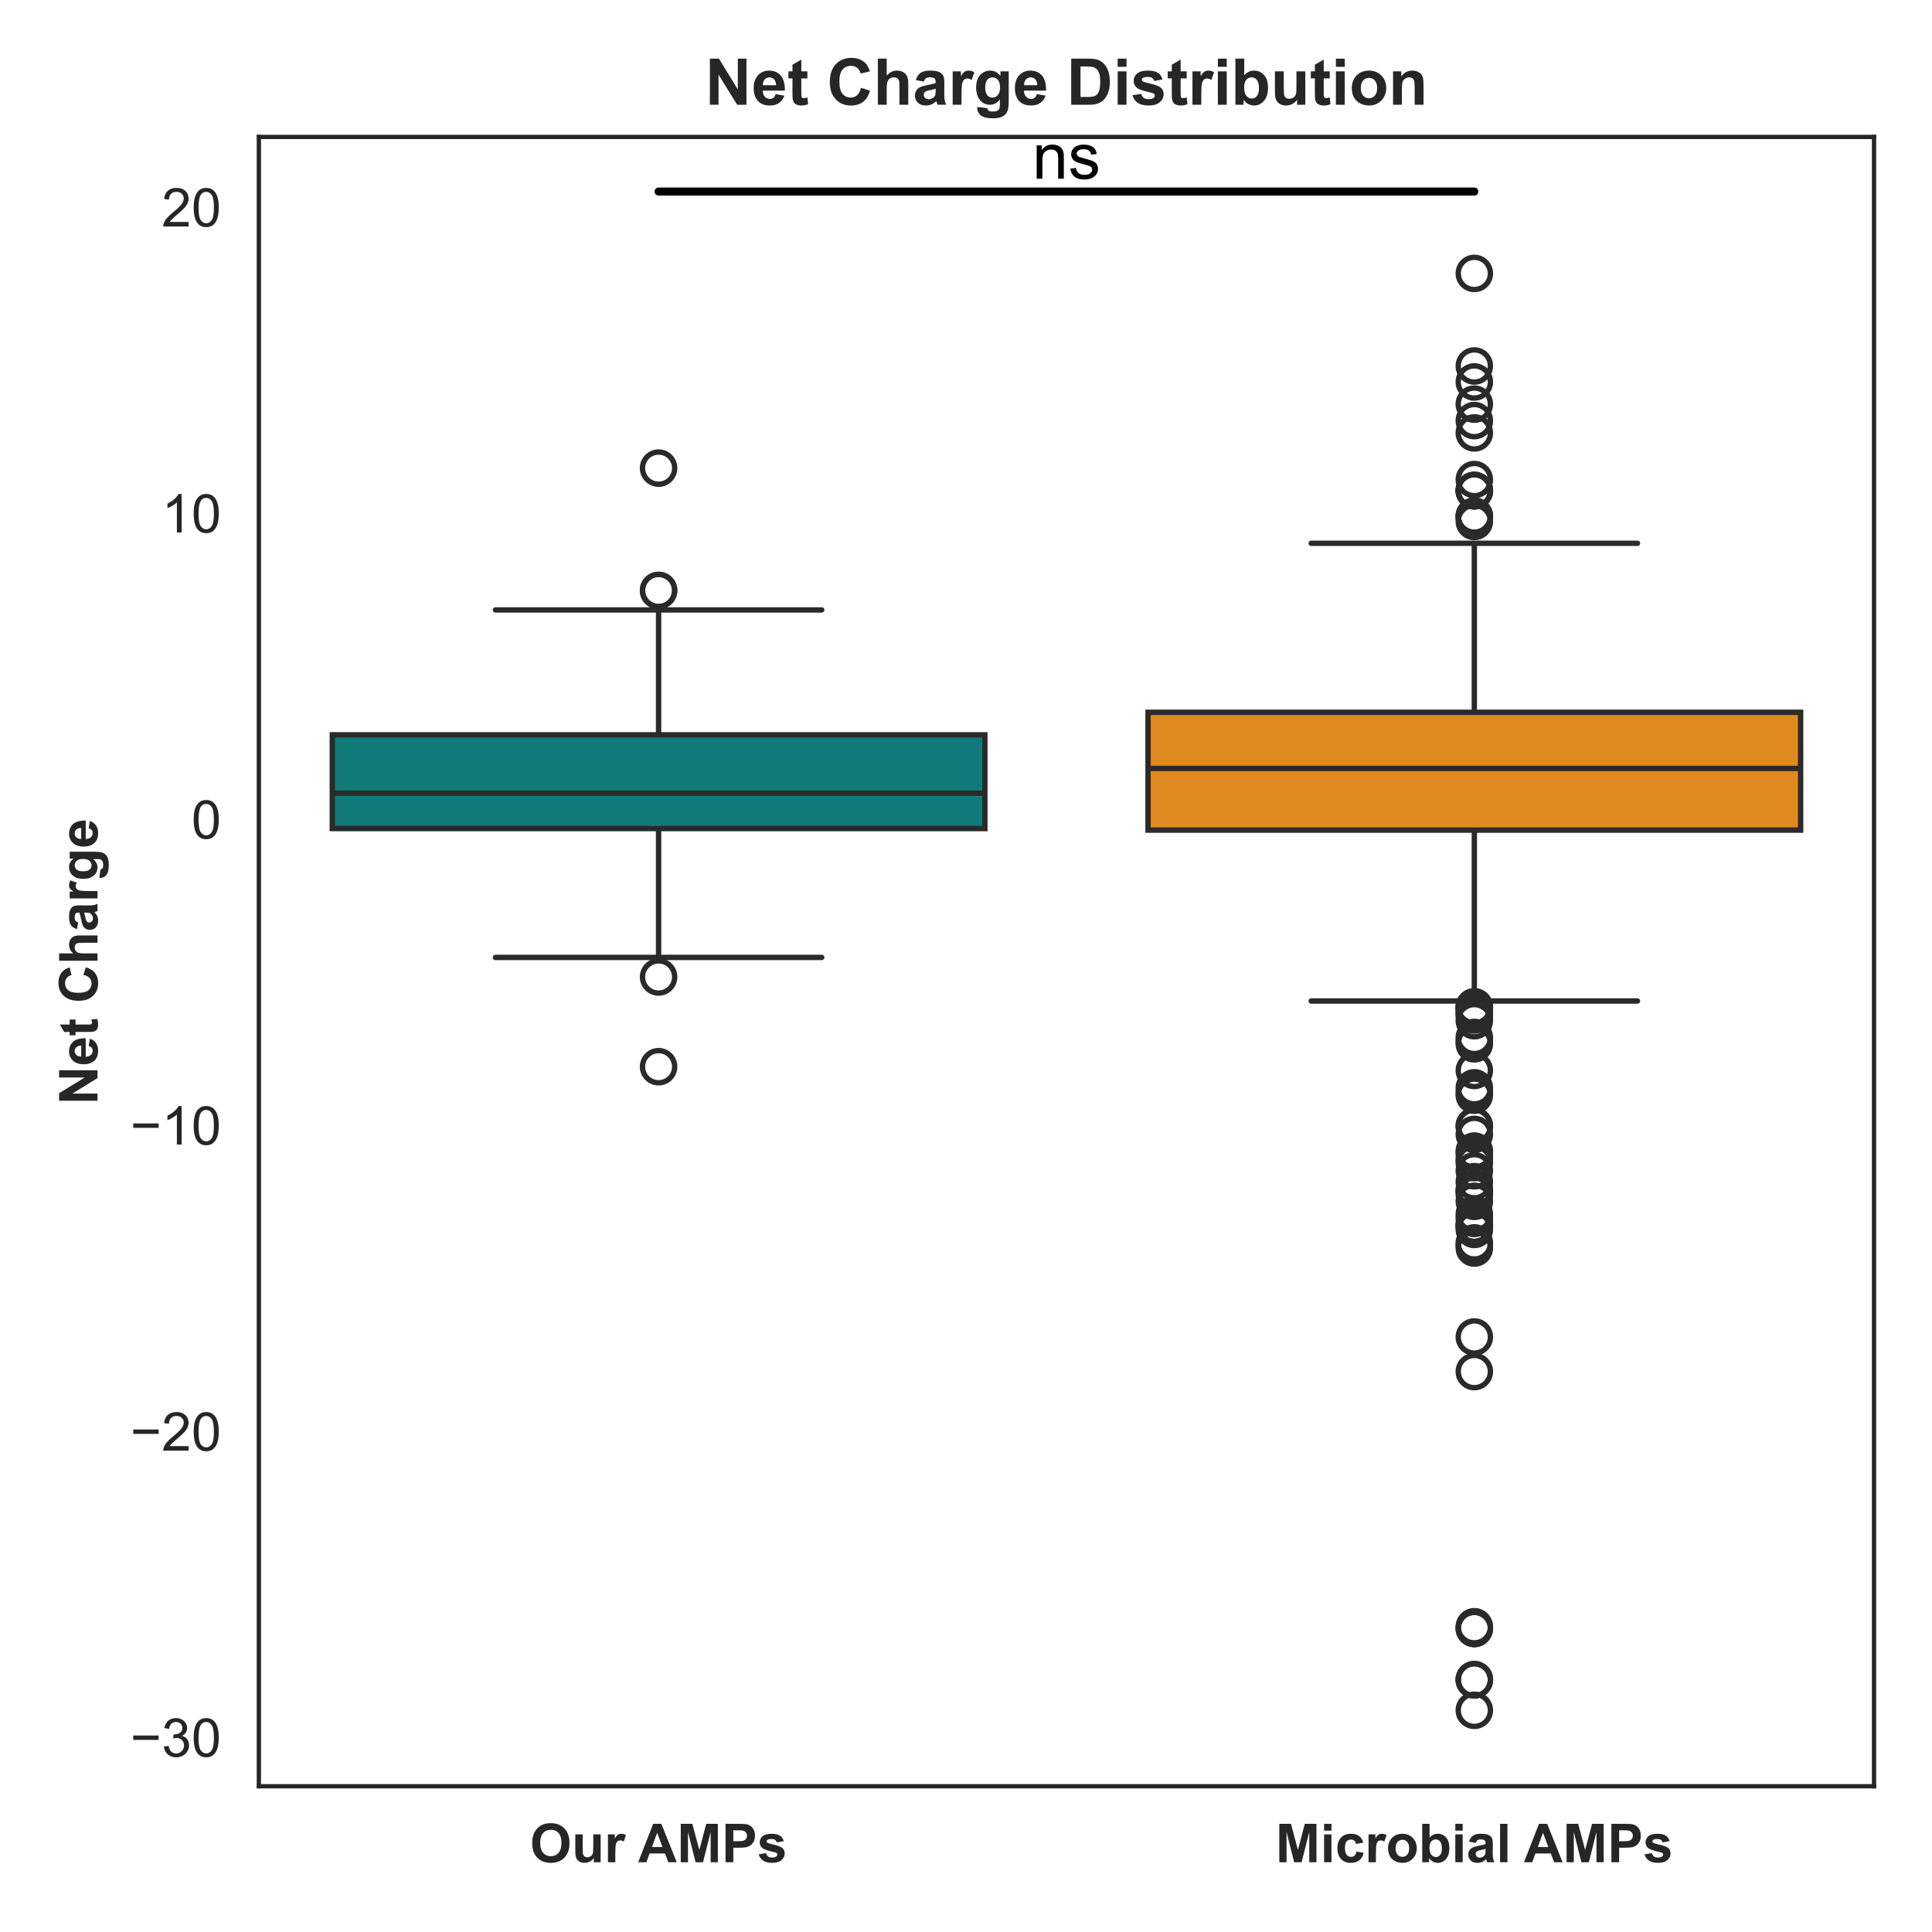
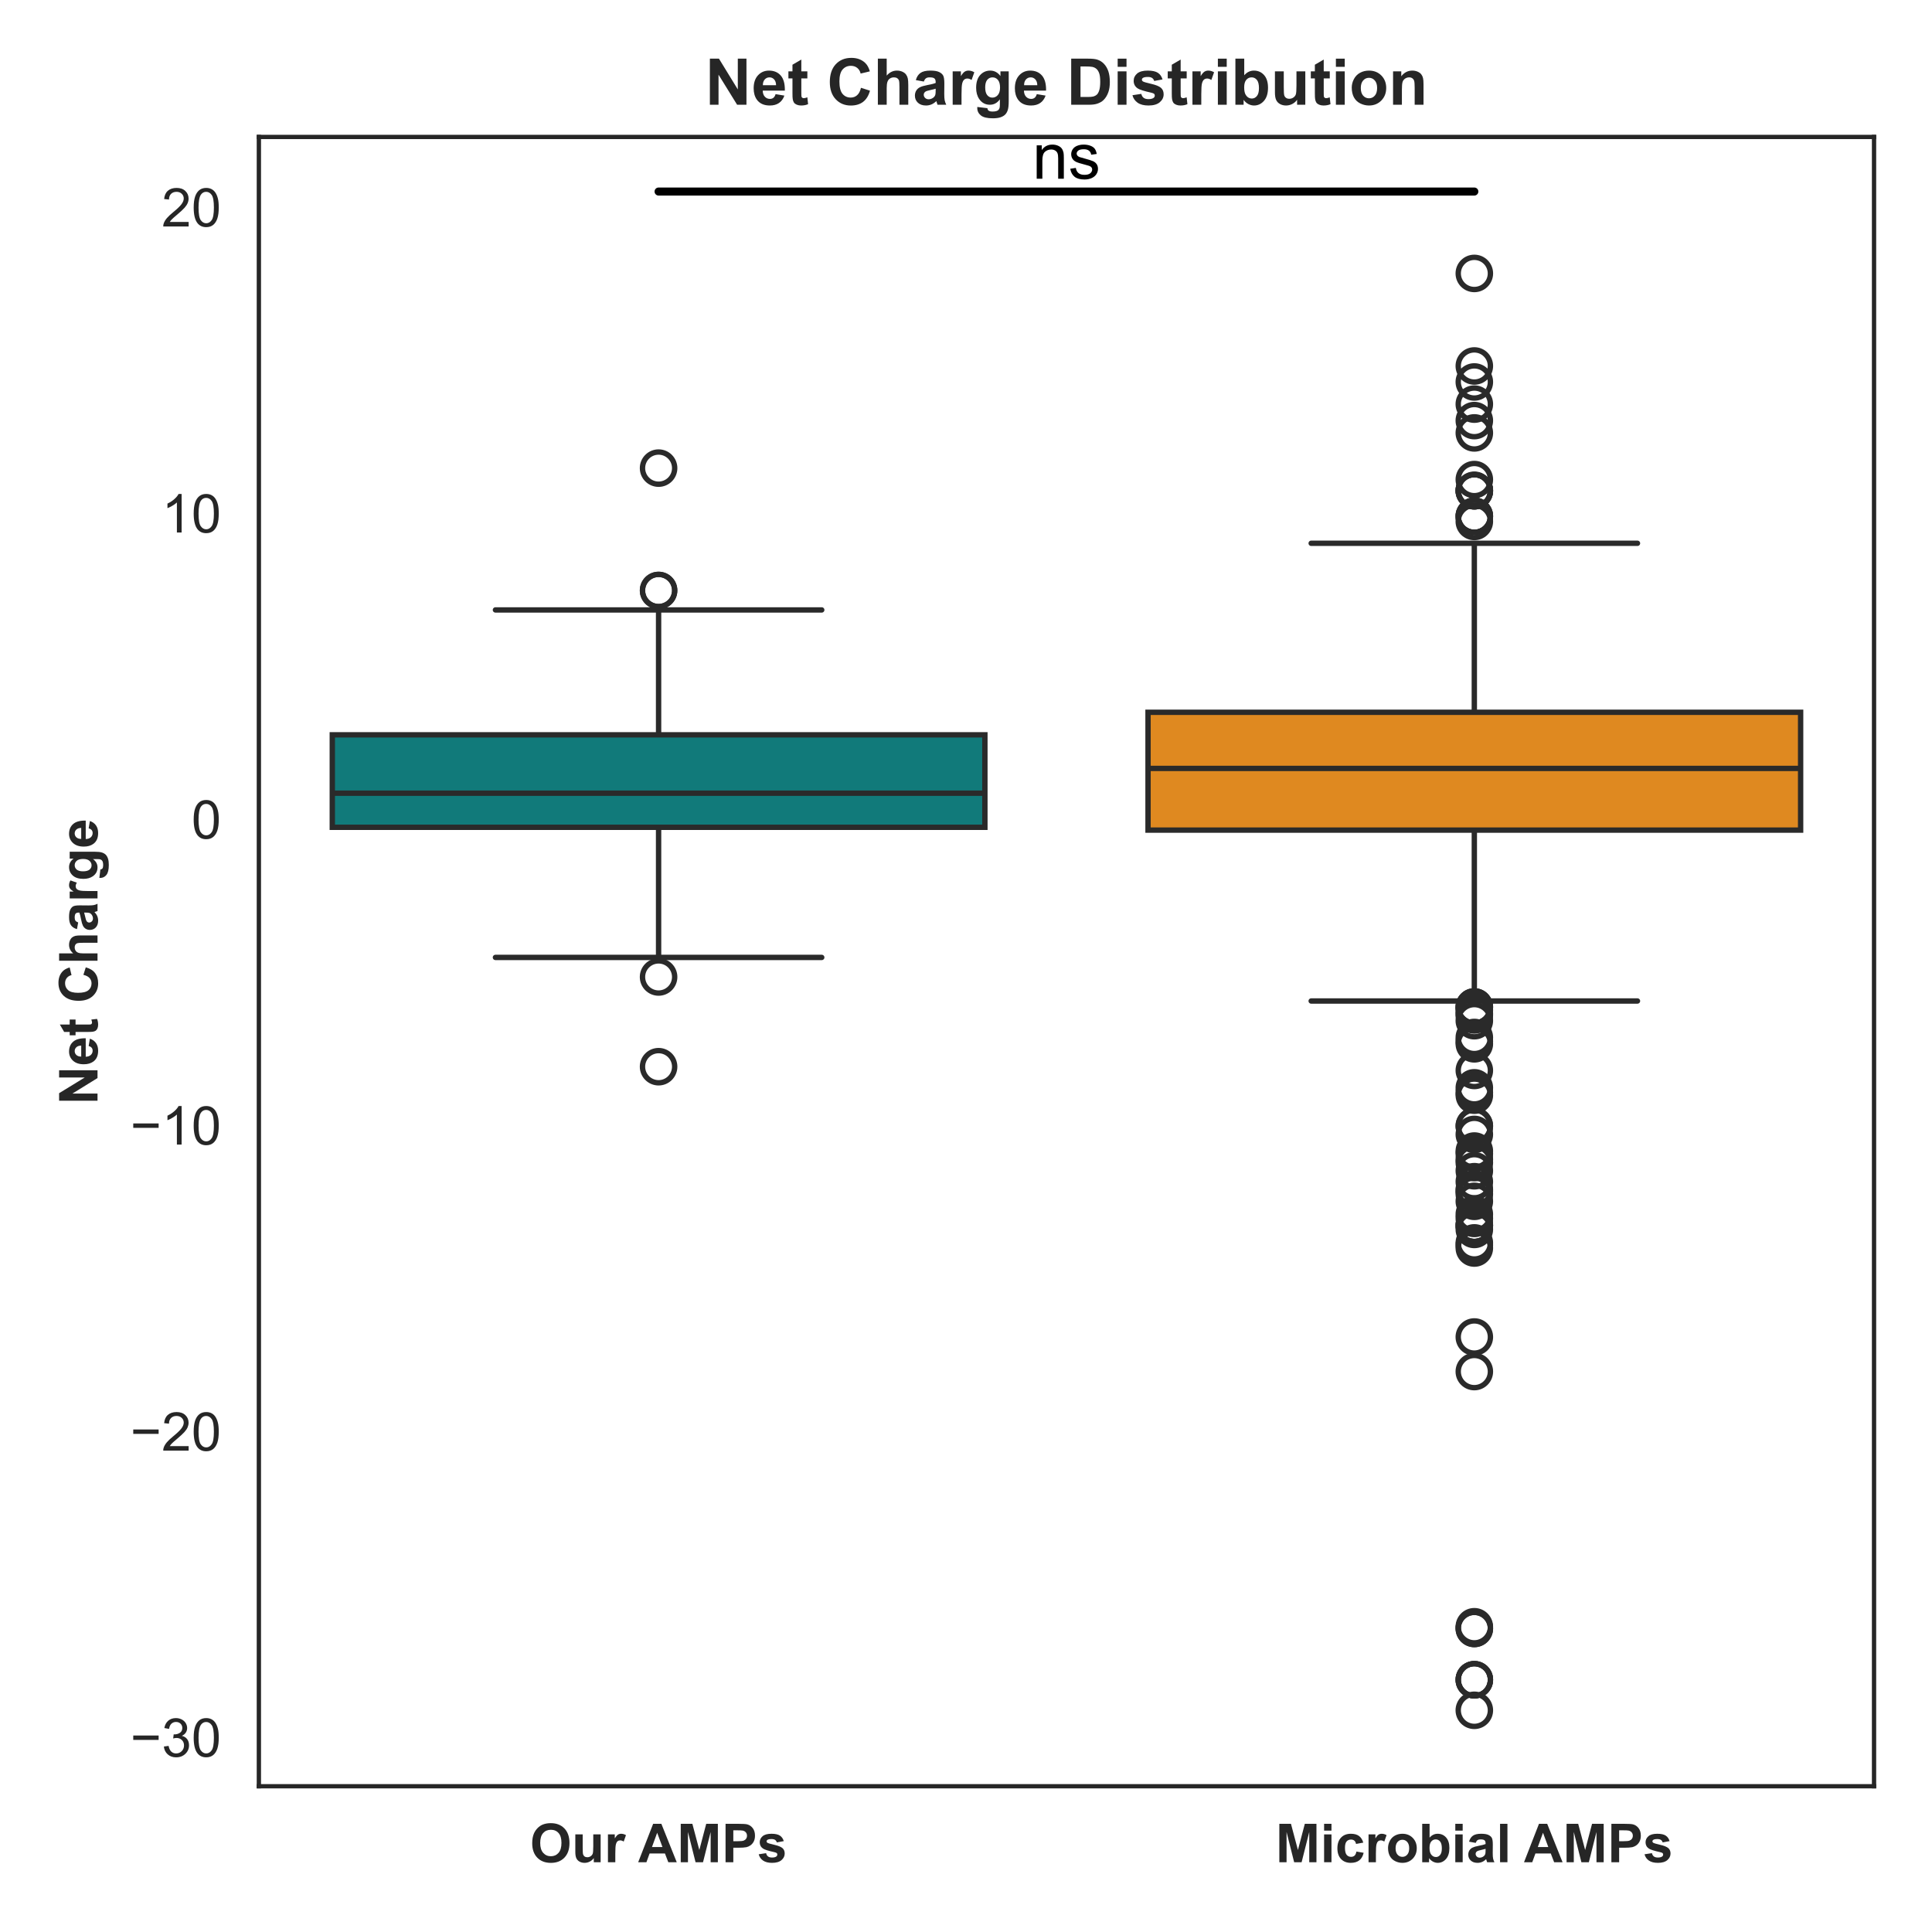
<svg xmlns="http://www.w3.org/2000/svg" xmlns:xlink="http://www.w3.org/1999/xlink" width="360pt" height="360pt" viewBox="0 0 360 360" version="1.1">
  <defs>
    <style type="text/css">*{stroke-linejoin: round; stroke-linecap: butt}</style>
  </defs>
  <g id="figure_1">
    <g id="patch_1">
      <path d="M 0 360  L 360 360  L 360 0  L 0 0  z " style="fill: #ffffff" />
    </g>
    <g id="axes_1">
      <g id="patch_2">
        <path d="M 48.237 332.84  L 349.2 332.84  L 349.2 25.519  L 48.237 25.519  z " style="fill: #ffffff" />
      </g>
      <g id="matplotlib.axis_1">
        <g id="xtick_1">
          <g id="text_1">
            <g style="fill: #262626" transform="translate(98.73609 346.9978) scale(0.1 -0.1)">
              <defs>
                <path id="Arial-BoldMT-4f" d="M 278 2263  Q 278 2963 488 3438  Q 644 3788 914 4066  Q 1184 4344 1506 4478  Q 1934 4659 2494 4659  Q 3506 4659 4114 4031  Q 4722 3403 4722 2284  Q 4722 1175 4119 548  Q 3516 -78 2506 -78  Q 1484 -78 881 545  Q 278 1169 278 2263  z M 1231 2294  Q 1231 1516 1590 1114  Q 1950 713 2503 713  Q 3056 713 3411 1111  Q 3766 1509 3766 2306  Q 3766 3094 3420 3481  Q 3075 3869 2503 3869  Q 1931 3869 1581 3476  Q 1231 3084 1231 2294  z " transform="scale(0.015625)" />
                <path id="Arial-BoldMT-75" d="M 2644 0  L 2644 497  Q 2463 231 2167 78  Q 1872 -75 1544 -75  Q 1209 -75 943 72  Q 678 219 559 484  Q 441 750 441 1219  L 441 3319  L 1319 3319  L 1319 1794  Q 1319 1094 1367 936  Q 1416 778 1544 686  Q 1672 594 1869 594  Q 2094 594 2272 717  Q 2450 841 2515 1023  Q 2581 1206 2581 1919  L 2581 3319  L 3459 3319  L 3459 0  L 2644 0  z " transform="scale(0.015625)" />
                <path id="Arial-BoldMT-72" d="M 1300 0  L 422 0  L 422 3319  L 1238 3319  L 1238 2847  Q 1447 3181 1614 3287  Q 1781 3394 1994 3394  Q 2294 3394 2572 3228  L 2300 2463  Q 2078 2606 1888 2606  Q 1703 2606 1575 2504  Q 1447 2403 1373 2137  Q 1300 1872 1300 1025  L 1300 0  z " transform="scale(0.015625)" />
                <path id="Arial-BoldMT-20" transform="scale(0.015625)" />
                <path id="Arial-BoldMT-41" d="M 4597 0  L 3591 0  L 3191 1041  L 1359 1041  L 981 0  L 0 0  L 1784 4581  L 2763 4581  L 4597 0  z M 2894 1813  L 2263 3513  L 1644 1813  L 2894 1813  z " transform="scale(0.015625)" />
                <path id="Arial-BoldMT-4d" d="M 453 0  L 453 4581  L 1838 4581  L 2669 1456  L 3491 4581  L 4878 4581  L 4878 0  L 4019 0  L 4019 3606  L 3109 0  L 2219 0  L 1313 3606  L 1313 0  L 453 0  z " transform="scale(0.015625)" />
                <path id="Arial-BoldMT-50" d="M 466 0  L 466 4581  L 1950 4581  Q 2794 4581 3050 4513  Q 3444 4409 3709 4064  Q 3975 3719 3975 3172  Q 3975 2750 3822 2462  Q 3669 2175 3433 2011  Q 3197 1847 2953 1794  Q 2622 1728 1994 1728  L 1391 1728  L 1391 0  L 466 0  z M 1391 3806  L 1391 2506  L 1897 2506  Q 2444 2506 2628 2578  Q 2813 2650 2917 2803  Q 3022 2956 3022 3159  Q 3022 3409 2875 3571  Q 2728 3734 2503 3775  Q 2338 3806 1838 3806  L 1391 3806  z " transform="scale(0.015625)" />
                <path id="Arial-BoldMT-73" d="M 150 947  L 1031 1081  Q 1088 825 1259 692  Q 1431 559 1741 559  Q 2081 559 2253 684  Q 2369 772 2369 919  Q 2369 1019 2306 1084  Q 2241 1147 2013 1200  Q 950 1434 666 1628  Q 272 1897 272 2375  Q 272 2806 612 3100  Q 953 3394 1669 3394  Q 2350 3394 2681 3172  Q 3013 2950 3138 2516  L 2309 2363  Q 2256 2556 2107 2659  Q 1959 2763 1684 2763  Q 1338 2763 1188 2666  Q 1088 2597 1088 2488  Q 1088 2394 1175 2328  Q 1294 2241 1995 2081  Q 2697 1922 2975 1691  Q 3250 1456 3250 1038  Q 3250 581 2869 253  Q 2488 -75 1741 -75  Q 1063 -75 667 200  Q 272 475 150 947  z " transform="scale(0.015625)" />
              </defs>
              <use xlink:href="#Arial-BoldMT-4f" />
              <use xlink:href="#Arial-BoldMT-75" transform="translate(77.7832 0)" />
              <use xlink:href="#Arial-BoldMT-72" transform="translate(138.8672 0)" />
              <use xlink:href="#Arial-BoldMT-20" transform="translate(177.7832 0)" />
              <use xlink:href="#Arial-BoldMT-41" transform="translate(201.8164 0)" />
              <use xlink:href="#Arial-BoldMT-4d" transform="translate(274.0332 0)" />
              <use xlink:href="#Arial-BoldMT-50" transform="translate(357.334 0)" />
              <use xlink:href="#Arial-BoldMT-73" transform="translate(424.0332 0)" />
            </g>
          </g>
        </g>
        <g id="xtick_2">
          <g id="text_2">
            <g style="fill: #262626" transform="translate(237.6795 346.9978) scale(0.1 -0.1)">
              <defs>
                <path id="Arial-BoldMT-69" d="M 459 3769  L 459 4581  L 1338 4581  L 1338 3769  L 459 3769  z M 459 0  L 459 3319  L 1338 3319  L 1338 0  L 459 0  z " transform="scale(0.015625)" />
                <path id="Arial-BoldMT-63" d="M 3353 2338  L 2488 2181  Q 2444 2441 2289 2572  Q 2134 2703 1888 2703  Q 1559 2703 1364 2476  Q 1169 2250 1169 1719  Q 1169 1128 1367 884  Q 1566 641 1900 641  Q 2150 641 2309 783  Q 2469 925 2534 1272  L 3397 1125  Q 3263 531 2881 228  Q 2500 -75 1859 -75  Q 1131 -75 698 384  Q 266 844 266 1656  Q 266 2478 700 2936  Q 1134 3394 1875 3394  Q 2481 3394 2839 3133  Q 3197 2872 3353 2338  z " transform="scale(0.015625)" />
                <path id="Arial-BoldMT-6f" d="M 256 1706  Q 256 2144 472 2553  Q 688 2963 1083 3178  Q 1478 3394 1966 3394  Q 2719 3394 3200 2905  Q 3681 2416 3681 1669  Q 3681 916 3195 420  Q 2709 -75 1972 -75  Q 1516 -75 1102 131  Q 688 338 472 736  Q 256 1134 256 1706  z M 1156 1659  Q 1156 1166 1390 903  Q 1625 641 1969 641  Q 2313 641 2545 903  Q 2778 1166 2778 1666  Q 2778 2153 2545 2415  Q 2313 2678 1969 2678  Q 1625 2678 1390 2415  Q 1156 2153 1156 1659  z " transform="scale(0.015625)" />
                <path id="Arial-BoldMT-62" d="M 422 0  L 422 4581  L 1300 4581  L 1300 2931  Q 1706 3394 2263 3394  Q 2869 3394 3266 2955  Q 3663 2516 3663 1694  Q 3663 844 3258 384  Q 2853 -75 2275 -75  Q 1991 -75 1714 67  Q 1438 209 1238 488  L 1238 0  L 422 0  z M 1294 1731  Q 1294 1216 1456 969  Q 1684 619 2063 619  Q 2353 619 2558 867  Q 2763 1116 2763 1650  Q 2763 2219 2556 2470  Q 2350 2722 2028 2722  Q 1713 2722 1503 2476  Q 1294 2231 1294 1731  z " transform="scale(0.015625)" />
                <path id="Arial-BoldMT-61" d="M 1116 2306  L 319 2450  Q 453 2931 781 3162  Q 1109 3394 1756 3394  Q 2344 3394 2631 3255  Q 2919 3116 3036 2902  Q 3153 2688 3153 2116  L 3144 1091  Q 3144 653 3186 445  Q 3228 238 3344 0  L 2475 0  Q 2441 88 2391 259  Q 2369 338 2359 363  Q 2134 144 1878 34  Q 1622 -75 1331 -75  Q 819 -75 523 203  Q 228 481 228 906  Q 228 1188 362 1408  Q 497 1628 739 1745  Q 981 1863 1438 1950  Q 2053 2066 2291 2166  L 2291 2253  Q 2291 2506 2166 2614  Q 2041 2722 1694 2722  Q 1459 2722 1328 2630  Q 1197 2538 1116 2306  z M 2291 1594  Q 2122 1538 1756 1459  Q 1391 1381 1278 1306  Q 1106 1184 1106 997  Q 1106 813 1243 678  Q 1381 544 1594 544  Q 1831 544 2047 700  Q 2206 819 2256 991  Q 2291 1103 2291 1419  L 2291 1594  z " transform="scale(0.015625)" />
                <path id="Arial-BoldMT-6c" d="M 459 0  L 459 4581  L 1338 4581  L 1338 0  L 459 0  z " transform="scale(0.015625)" />
              </defs>
              <use xlink:href="#Arial-BoldMT-4d" />
              <use xlink:href="#Arial-BoldMT-69" transform="translate(83.30078 0)" />
              <use xlink:href="#Arial-BoldMT-63" transform="translate(111.084 0)" />
              <use xlink:href="#Arial-BoldMT-72" transform="translate(166.6992 0)" />
              <use xlink:href="#Arial-BoldMT-6f" transform="translate(205.6152 0)" />
              <use xlink:href="#Arial-BoldMT-62" transform="translate(266.6992 0)" />
              <use xlink:href="#Arial-BoldMT-69" transform="translate(327.7832 0)" />
              <use xlink:href="#Arial-BoldMT-61" transform="translate(355.5664 0)" />
              <use xlink:href="#Arial-BoldMT-6c" transform="translate(411.1816 0)" />
              <use xlink:href="#Arial-BoldMT-20" transform="translate(438.9648 0)" />
              <use xlink:href="#Arial-BoldMT-41" transform="translate(462.998 0)" />
              <use xlink:href="#Arial-BoldMT-4d" transform="translate(535.2148 0)" />
              <use xlink:href="#Arial-BoldMT-50" transform="translate(618.5156 0)" />
              <use xlink:href="#Arial-BoldMT-73" transform="translate(685.2148 0)" />
            </g>
          </g>
        </g>
      </g>
      <g id="matplotlib.axis_2">
        <g id="ytick_1">
          <g id="text_3">
            <g style="fill: #262626" transform="translate(24.275 327.3279) scale(0.1 -0.1)">
              <defs>
                <path id="ArialMT-2212" d="M 3381 1997  L 356 1997  L 356 2522  L 3381 2522  L 3381 1997  z " transform="scale(0.015625)" />
                <path id="ArialMT-33" d="M 269 1209  L 831 1284  Q 928 806 1161 595  Q 1394 384 1728 384  Q 2125 384 2398 659  Q 2672 934 2672 1341  Q 2672 1728 2419 1979  Q 2166 2231 1775 2231  Q 1616 2231 1378 2169  L 1441 2663  Q 1497 2656 1531 2656  Q 1891 2656 2178 2843  Q 2466 3031 2466 3422  Q 2466 3731 2256 3934  Q 2047 4138 1716 4138  Q 1388 4138 1169 3931  Q 950 3725 888 3313  L 325 3413  Q 428 3978 793 4289  Q 1159 4600 1703 4600  Q 2078 4600 2393 4439  Q 2709 4278 2876 4000  Q 3044 3722 3044 3409  Q 3044 3113 2884 2869  Q 2725 2625 2413 2481  Q 2819 2388 3044 2092  Q 3269 1797 3269 1353  Q 3269 753 2831 336  Q 2394 -81 1725 -81  Q 1122 -81 723 278  Q 325 638 269 1209  z " transform="scale(0.015625)" />
                <path id="ArialMT-30" d="M 266 2259  Q 266 3072 433 3567  Q 600 4063 929 4331  Q 1259 4600 1759 4600  Q 2128 4600 2406 4451  Q 2684 4303 2865 4023  Q 3047 3744 3150 3342  Q 3253 2941 3253 2259  Q 3253 1453 3087 958  Q 2922 463 2592 192  Q 2263 -78 1759 -78  Q 1097 -78 719 397  Q 266 969 266 2259  z M 844 2259  Q 844 1131 1108 757  Q 1372 384 1759 384  Q 2147 384 2411 759  Q 2675 1134 2675 2259  Q 2675 3391 2411 3762  Q 2147 4134 1753 4134  Q 1366 4134 1134 3806  Q 844 3388 844 2259  z " transform="scale(0.015625)" />
              </defs>
              <use xlink:href="#ArialMT-2212" />
              <use xlink:href="#ArialMT-33" transform="translate(58.39844 0)" />
              <use xlink:href="#ArialMT-30" transform="translate(114.0137 0)" />
            </g>
          </g>
        </g>
        <g id="ytick_2">
          <g id="text_4">
            <g style="fill: #262626" transform="translate(24.275 270.303) scale(0.1 -0.1)">
              <defs>
                <path id="ArialMT-32" d="M 3222 541  L 3222 0  L 194 0  Q 188 203 259 391  Q 375 700 629 1000  Q 884 1300 1366 1694  Q 2113 2306 2375 2664  Q 2638 3022 2638 3341  Q 2638 3675 2398 3904  Q 2159 4134 1775 4134  Q 1369 4134 1125 3890  Q 881 3647 878 3216  L 300 3275  Q 359 3922 746 4261  Q 1134 4600 1788 4600  Q 2447 4600 2831 4234  Q 3216 3869 3216 3328  Q 3216 3053 3103 2787  Q 2991 2522 2730 2228  Q 2469 1934 1863 1422  Q 1356 997 1212 845  Q 1069 694 975 541  L 3222 541  z " transform="scale(0.015625)" />
              </defs>
              <use xlink:href="#ArialMT-2212" />
              <use xlink:href="#ArialMT-32" transform="translate(58.39844 0)" />
              <use xlink:href="#ArialMT-30" transform="translate(114.0137 0)" />
            </g>
          </g>
        </g>
        <g id="ytick_3">
          <g id="text_5">
            <g style="fill: #262626" transform="translate(24.275 213.278) scale(0.1 -0.1)">
              <defs>
                <path id="ArialMT-31" d="M 2384 0  L 1822 0  L 1822 3584  Q 1619 3391 1289 3197  Q 959 3003 697 2906  L 697 3450  Q 1169 3672 1522 3987  Q 1875 4303 2022 4600  L 2384 4600  L 2384 0  z " transform="scale(0.015625)" />
              </defs>
              <use xlink:href="#ArialMT-2212" />
              <use xlink:href="#ArialMT-31" transform="translate(58.39844 0)" />
              <use xlink:href="#ArialMT-30" transform="translate(114.0137 0)" />
            </g>
          </g>
        </g>
        <g id="ytick_4">
          <g id="text_6">
            <g style="fill: #262626" transform="translate(35.67656 156.2531) scale(0.1 -0.1)">
              <use xlink:href="#ArialMT-30" />
            </g>
          </g>
        </g>
        <g id="ytick_5">
          <g id="text_7">
            <g style="fill: #262626" transform="translate(30.11563 99.22816) scale(0.1 -0.1)">
              <use xlink:href="#ArialMT-31" />
              <use xlink:href="#ArialMT-30" transform="translate(55.61523 0)" />
            </g>
          </g>
        </g>
        <g id="ytick_6">
          <g id="text_8">
            <g style="fill: #262626" transform="translate(30.11563 42.20321) scale(0.1 -0.1)">
              <use xlink:href="#ArialMT-32" />
              <use xlink:href="#ArialMT-30" transform="translate(55.61523 0)" />
            </g>
          </g>
        </g>
        <g id="text_9">
          <g style="fill: #262626" transform="translate(18.17031 205.8505) rotate(-90) scale(0.1 -0.1)">
            <defs>
              <path id="Arial-BoldMT-4e" d="M 475 0  L 475 4581  L 1375 4581  L 3250 1522  L 3250 4581  L 4109 4581  L 4109 0  L 3181 0  L 1334 2988  L 1334 0  L 475 0  z " transform="scale(0.015625)" />
              <path id="Arial-BoldMT-65" d="M 2381 1056  L 3256 909  Q 3088 428 2723 176  Q 2359 -75 1813 -75  Q 947 -75 531 491  Q 203 944 203 1634  Q 203 2459 634 2926  Q 1066 3394 1725 3394  Q 2466 3394 2894 2905  Q 3322 2416 3303 1406  L 1103 1406  Q 1113 1016 1316 798  Q 1519 581 1822 581  Q 2028 581 2168 693  Q 2309 806 2381 1056  z M 2431 1944  Q 2422 2325 2234 2523  Q 2047 2722 1778 2722  Q 1491 2722 1303 2513  Q 1116 2303 1119 1944  L 2431 1944  z " transform="scale(0.015625)" />
              <path id="Arial-BoldMT-74" d="M 1981 3319  L 1981 2619  L 1381 2619  L 1381 1281  Q 1381 875 1398 808  Q 1416 741 1477 697  Q 1538 653 1625 653  Q 1747 653 1978 738  L 2053 56  Q 1747 -75 1359 -75  Q 1122 -75 931 4  Q 741 84 652 211  Q 563 338 528 553  Q 500 706 500 1172  L 500 2619  L 97 2619  L 97 3319  L 500 3319  L 500 3978  L 1381 4491  L 1381 3319  L 1981 3319  z " transform="scale(0.015625)" />
              <path id="Arial-BoldMT-43" d="M 3397 1684  L 4294 1400  Q 4088 650 3608 286  Q 3128 -78 2391 -78  Q 1478 -78 890 545  Q 303 1169 303 2250  Q 303 3394 893 4026  Q 1484 4659 2447 4659  Q 3288 4659 3813 4163  Q 4125 3869 4281 3319  L 3366 3100  Q 3284 3456 3026 3662  Q 2769 3869 2400 3869  Q 1891 3869 1573 3503  Q 1256 3138 1256 2319  Q 1256 1450 1568 1081  Q 1881 713 2381 713  Q 2750 713 3015 947  Q 3281 1181 3397 1684  z " transform="scale(0.015625)" />
              <path id="Arial-BoldMT-68" d="M 1334 4581  L 1334 2897  Q 1759 3394 2350 3394  Q 2653 3394 2897 3281  Q 3141 3169 3264 2994  Q 3388 2819 3433 2606  Q 3478 2394 3478 1947  L 3478 0  L 2600 0  L 2600 1753  Q 2600 2275 2550 2415  Q 2500 2556 2373 2639  Q 2247 2722 2056 2722  Q 1838 2722 1666 2615  Q 1494 2509 1414 2295  Q 1334 2081 1334 1663  L 1334 0  L 456 0  L 456 4581  L 1334 4581  z " transform="scale(0.015625)" />
              <path id="Arial-BoldMT-67" d="M 378 -219  L 1381 -341  Q 1406 -516 1497 -581  Q 1622 -675 1891 -675  Q 2234 -675 2406 -572  Q 2522 -503 2581 -350  Q 2622 -241 2622 53  L 2622 538  Q 2228 0 1628 0  Q 959 0 569 566  Q 263 1013 263 1678  Q 263 2513 664 2953  Q 1066 3394 1663 3394  Q 2278 3394 2678 2853  L 2678 3319  L 3500 3319  L 3500 341  Q 3500 -247 3403 -537  Q 3306 -828 3131 -993  Q 2956 -1159 2664 -1253  Q 2372 -1347 1925 -1347  Q 1081 -1347 728 -1058  Q 375 -769 375 -325  Q 375 -281 378 -219  z M 1163 1728  Q 1163 1200 1367 954  Q 1572 709 1872 709  Q 2194 709 2416 961  Q 2638 1213 2638 1706  Q 2638 2222 2425 2472  Q 2213 2722 1888 2722  Q 1572 2722 1367 2476  Q 1163 2231 1163 1728  z " transform="scale(0.015625)" />
            </defs>
            <use xlink:href="#Arial-BoldMT-4e" />
            <use xlink:href="#Arial-BoldMT-65" transform="translate(72.2168 0)" />
            <use xlink:href="#Arial-BoldMT-74" transform="translate(127.832 0)" />
            <use xlink:href="#Arial-BoldMT-20" transform="translate(161.1328 0)" />
            <use xlink:href="#Arial-BoldMT-43" transform="translate(188.916 0)" />
            <use xlink:href="#Arial-BoldMT-68" transform="translate(261.1328 0)" />
            <use xlink:href="#Arial-BoldMT-61" transform="translate(322.2168 0)" />
            <use xlink:href="#Arial-BoldMT-72" transform="translate(377.832 0)" />
            <use xlink:href="#Arial-BoldMT-67" transform="translate(416.748 0)" />
            <use xlink:href="#Arial-BoldMT-65" transform="translate(477.832 0)" />
          </g>
        </g>
      </g>
      <g id="patch_3">
-         <path d="M 61.918 154.393  L 183.519 154.393  L 183.519 136.925  L 61.918 136.925  L 61.918 154.393  z " clip-path="url(#pa54adb6694)" style="fill: #117a7a; stroke: #2a2a2a; stroke-linejoin: miter" />
+         <path d="M 61.918 154.156  L 183.519 154.156  L 183.519 136.924  L 61.918 136.924  L 61.918 154.156  z " clip-path="url(#pcf0c7e6e46)" style="fill: #117a7a; stroke: #2a2a2a; stroke-linejoin: miter" />
      </g>
      <g id="line2d_1">
-         <path d="M 122.718 154.393  L 122.718 178.402  " clip-path="url(#pa54adb6694)" style="fill: none; stroke: #2a2a2a" />
+         <path d="M 122.718 154.156  L 122.718 178.402  " clip-path="url(#pcf0c7e6e46)" style="fill: none; stroke: #2a2a2a" />
      </g>
      <g id="line2d_2">
-         <path d="M 122.718 136.925  L 122.718 113.652  " clip-path="url(#pa54adb6694)" style="fill: none; stroke: #2a2a2a" />
+         <path d="M 122.718 136.924  L 122.718 113.652  " clip-path="url(#pcf0c7e6e46)" style="fill: none; stroke: #2a2a2a" />
      </g>
      <g id="line2d_3">
-         <path d="M 92.318 178.402  L 153.118 178.402  " clip-path="url(#pa54adb6694)" style="fill: none; stroke: #2a2a2a; stroke-linecap: round" />
+         <path d="M 92.318 178.402  L 153.118 178.402  " clip-path="url(#pcf0c7e6e46)" style="fill: none; stroke: #2a2a2a; stroke-linecap: round" />
      </g>
      <g id="line2d_4">
-         <path d="M 92.318 113.652  L 153.118 113.652  " clip-path="url(#pa54adb6694)" style="fill: none; stroke: #2a2a2a; stroke-linecap: round" />
+         <path d="M 92.318 113.652  L 153.118 113.652  " clip-path="url(#pcf0c7e6e46)" style="fill: none; stroke: #2a2a2a; stroke-linecap: round" />
      </g>
      <g id="line2d_5">
        <defs>
-           <path id="m12b250db39" d="M 0 3  C 0.796 3 1.559 2.684 2.121 2.121  C 2.684 1.559 3 0.796 3 0  C 3 -0.796 2.684 -1.559 2.121 -2.121  C 1.559 -2.684 0.796 -3 0 -3  C -0.796 -3 -1.559 -2.684 -2.121 -2.121  C -2.684 -1.559 -3 -0.796 -3 0  C -3 0.796 -2.684 1.559 -2.121 2.121  C -1.559 2.684 -0.796 3 0 3  z " style="stroke: #2a2a2a" />
+           <path id="mb71eff3d4e" d="M 0 3  C 0.796 3 1.559 2.684 2.121 2.121  C 2.684 1.559 3 0.796 3 0  C 3 -0.796 2.684 -1.559 2.121 -2.121  C 1.559 -2.684 0.796 -3 0 -3  C -0.796 -3 -1.559 -2.684 -2.121 -2.121  C -2.684 -1.559 -3 -0.796 -3 0  C -3 0.796 -2.684 1.559 -2.121 2.121  C -1.559 2.684 -0.796 3 0 3  z " style="stroke: #2a2a2a" />
        </defs>
-         <g clip-path="url(#pa54adb6694)">
-           <use xlink:href="#m12b250db39" x="122.718" y="198.764" style="fill-opacity: 0; stroke: #2a2a2a" />
-           <use xlink:href="#m12b250db39" x="122.718" y="182.045" style="fill-opacity: 0; stroke: #2a2a2a" />
-           <use xlink:href="#m12b250db39" x="122.718" y="110.027" style="fill-opacity: 0; stroke: #2a2a2a" />
-           <use xlink:href="#m12b250db39" x="122.718" y="110.027" style="fill-opacity: 0; stroke: #2a2a2a" />
-           <use xlink:href="#m12b250db39" x="122.718" y="87.228" style="fill-opacity: 0; stroke: #2a2a2a" />
+         <g clip-path="url(#pcf0c7e6e46)">
+           <use xlink:href="#mb71eff3d4e" x="122.718" y="198.764" style="fill-opacity: 0; stroke: #2a2a2a" />
+           <use xlink:href="#mb71eff3d4e" x="122.718" y="182.045" style="fill-opacity: 0; stroke: #2a2a2a" />
+           <use xlink:href="#mb71eff3d4e" x="122.718" y="110.027" style="fill-opacity: 0; stroke: #2a2a2a" />
+           <use xlink:href="#mb71eff3d4e" x="122.718" y="110.027" style="fill-opacity: 0; stroke: #2a2a2a" />
+           <use xlink:href="#mb71eff3d4e" x="122.718" y="87.228" style="fill-opacity: 0; stroke: #2a2a2a" />
        </g>
      </g>
      <g id="patch_4">
-         <path d="M 213.919 154.679  L 335.52 154.679  L 335.52 132.725  L 213.919 132.725  L 213.919 154.679  z " clip-path="url(#pa54adb6694)" style="fill: #df8920; stroke: #2a2a2a; stroke-linejoin: miter" />
+         <path d="M 213.919 154.679  L 335.52 154.679  L 335.52 132.725  L 213.919 132.725  L 213.919 154.679  z " clip-path="url(#pcf0c7e6e46)" style="fill: #df8920; stroke: #2a2a2a; stroke-linejoin: miter" />
      </g>
      <g id="line2d_6">
-         <path d="M 274.719 154.679  L 274.719 186.523  " clip-path="url(#pa54adb6694)" style="fill: none; stroke: #2a2a2a" />
+         <path d="M 274.719 154.679  L 274.719 186.523  " clip-path="url(#pcf0c7e6e46)" style="fill: none; stroke: #2a2a2a" />
      </g>
      <g id="line2d_7">
-         <path d="M 274.719 132.725  L 274.719 101.233  " clip-path="url(#pa54adb6694)" style="fill: none; stroke: #2a2a2a" />
+         <path d="M 274.719 132.725  L 274.719 101.233  " clip-path="url(#pcf0c7e6e46)" style="fill: none; stroke: #2a2a2a" />
      </g>
      <g id="line2d_8">
-         <path d="M 244.319 186.523  L 305.12 186.523  " clip-path="url(#pa54adb6694)" style="fill: none; stroke: #2a2a2a; stroke-linecap: round" />
+         <path d="M 244.319 186.523  L 305.12 186.523  " clip-path="url(#pcf0c7e6e46)" style="fill: none; stroke: #2a2a2a; stroke-linecap: round" />
      </g>
      <g id="line2d_9">
-         <path d="M 244.319 101.233  L 305.12 101.233  " clip-path="url(#pa54adb6694)" style="fill: none; stroke: #2a2a2a; stroke-linecap: round" />
+         <path d="M 244.319 101.233  L 305.12 101.233  " clip-path="url(#pcf0c7e6e46)" style="fill: none; stroke: #2a2a2a; stroke-linecap: round" />
      </g>
      <g id="line2d_10">
-         <g clip-path="url(#pa54adb6694)">
-           <use xlink:href="#m12b250db39" x="274.719" y="199.464" style="fill-opacity: 0; stroke: #2a2a2a" />
-           <use xlink:href="#m12b250db39" x="274.719" y="188.207" style="fill-opacity: 0; stroke: #2a2a2a" />
-           <use xlink:href="#m12b250db39" x="274.719" y="312.982" style="fill-opacity: 0; stroke: #2a2a2a" />
-           <use xlink:href="#m12b250db39" x="274.719" y="303.438" style="fill-opacity: 0; stroke: #2a2a2a" />
-           <use xlink:href="#m12b250db39" x="274.719" y="303.443" style="fill-opacity: 0; stroke: #2a2a2a" />
-           <use xlink:href="#m12b250db39" x="274.719" y="227.037" style="fill-opacity: 0; stroke: #2a2a2a" />
-           <use xlink:href="#m12b250db39" x="274.719" y="221.93" style="fill-opacity: 0; stroke: #2a2a2a" />
-           <use xlink:href="#m12b250db39" x="274.719" y="203.577" style="fill-opacity: 0; stroke: #2a2a2a" />
-           <use xlink:href="#m12b250db39" x="274.719" y="226.24" style="fill-opacity: 0; stroke: #2a2a2a" />
-           <use xlink:href="#m12b250db39" x="274.719" y="214.479" style="fill-opacity: 0; stroke: #2a2a2a" />
-           <use xlink:href="#m12b250db39" x="274.719" y="228.328" style="fill-opacity: 0; stroke: #2a2a2a" />
-           <use xlink:href="#m12b250db39" x="274.719" y="228.328" style="fill-opacity: 0; stroke: #2a2a2a" />
-           <use xlink:href="#m12b250db39" x="274.719" y="228.328" style="fill-opacity: 0; stroke: #2a2a2a" />
-           <use xlink:href="#m12b250db39" x="274.719" y="202.697" style="fill-opacity: 0; stroke: #2a2a2a" />
-           <use xlink:href="#m12b250db39" x="274.719" y="216.641" style="fill-opacity: 0; stroke: #2a2a2a" />
-           <use xlink:href="#m12b250db39" x="274.719" y="211.383" style="fill-opacity: 0; stroke: #2a2a2a" />
-           <use xlink:href="#m12b250db39" x="274.719" y="229.087" style="fill-opacity: 0; stroke: #2a2a2a" />
-           <use xlink:href="#m12b250db39" x="274.719" y="223.851" style="fill-opacity: 0; stroke: #2a2a2a" />
-           <use xlink:href="#m12b250db39" x="274.719" y="218.155" style="fill-opacity: 0; stroke: #2a2a2a" />
-           <use xlink:href="#m12b250db39" x="274.719" y="194.035" style="fill-opacity: 0; stroke: #2a2a2a" />
-           <use xlink:href="#m12b250db39" x="274.719" y="194.502" style="fill-opacity: 0; stroke: #2a2a2a" />
-           <use xlink:href="#m12b250db39" x="274.719" y="189.12" style="fill-opacity: 0; stroke: #2a2a2a" />
-           <use xlink:href="#m12b250db39" x="274.719" y="214.971" style="fill-opacity: 0; stroke: #2a2a2a" />
-           <use xlink:href="#m12b250db39" x="274.719" y="209.785" style="fill-opacity: 0; stroke: #2a2a2a" />
-           <use xlink:href="#m12b250db39" x="274.719" y="221.657" style="fill-opacity: 0; stroke: #2a2a2a" />
-           <use xlink:href="#m12b250db39" x="274.719" y="204.072" style="fill-opacity: 0; stroke: #2a2a2a" />
-           <use xlink:href="#m12b250db39" x="274.719" y="220.19" style="fill-opacity: 0; stroke: #2a2a2a" />
-           <use xlink:href="#m12b250db39" x="274.719" y="232.553" style="fill-opacity: 0; stroke: #2a2a2a" />
-           <use xlink:href="#m12b250db39" x="274.719" y="231.998" style="fill-opacity: 0; stroke: #2a2a2a" />
-           <use xlink:href="#m12b250db39" x="274.719" y="209.847" style="fill-opacity: 0; stroke: #2a2a2a" />
-           <use xlink:href="#m12b250db39" x="274.719" y="216.025" style="fill-opacity: 0; stroke: #2a2a2a" />
-           <use xlink:href="#m12b250db39" x="274.719" y="249.129" style="fill-opacity: 0; stroke: #2a2a2a" />
-           <use xlink:href="#m12b250db39" x="274.719" y="231.593" style="fill-opacity: 0; stroke: #2a2a2a" />
-           <use xlink:href="#m12b250db39" x="274.719" y="187.686" style="fill-opacity: 0; stroke: #2a2a2a" />
-           <use xlink:href="#m12b250db39" x="274.719" y="187.63" style="fill-opacity: 0; stroke: #2a2a2a" />
-           <use xlink:href="#m12b250db39" x="274.719" y="187.63" style="fill-opacity: 0; stroke: #2a2a2a" />
-           <use xlink:href="#m12b250db39" x="274.719" y="193.316" style="fill-opacity: 0; stroke: #2a2a2a" />
-           <use xlink:href="#m12b250db39" x="274.719" y="188.858" style="fill-opacity: 0; stroke: #2a2a2a" />
-           <use xlink:href="#m12b250db39" x="274.719" y="303.122" style="fill-opacity: 0; stroke: #2a2a2a" />
-           <use xlink:href="#m12b250db39" x="274.719" y="255.572" style="fill-opacity: 0; stroke: #2a2a2a" />
-           <use xlink:href="#m12b250db39" x="274.719" y="318.69" style="fill-opacity: 0; stroke: #2a2a2a" />
-           <use xlink:href="#m12b250db39" x="274.719" y="313.004" style="fill-opacity: 0; stroke: #2a2a2a" />
-           <use xlink:href="#m12b250db39" x="274.719" y="313.004" style="fill-opacity: 0; stroke: #2a2a2a" />
-           <use xlink:href="#m12b250db39" x="274.719" y="222.488" style="fill-opacity: 0; stroke: #2a2a2a" />
-           <use xlink:href="#m12b250db39" x="274.719" y="190.193" style="fill-opacity: 0; stroke: #2a2a2a" />
-           <use xlink:href="#m12b250db39" x="274.719" y="78.373" style="fill-opacity: 0; stroke: #2a2a2a" />
-           <use xlink:href="#m12b250db39" x="274.719" y="91.447" style="fill-opacity: 0; stroke: #2a2a2a" />
-           <use xlink:href="#m12b250db39" x="274.719" y="91.353" style="fill-opacity: 0; stroke: #2a2a2a" />
-           <use xlink:href="#m12b250db39" x="274.719" y="50.95" style="fill-opacity: 0; stroke: #2a2a2a" />
-           <use xlink:href="#m12b250db39" x="274.719" y="96.192" style="fill-opacity: 0; stroke: #2a2a2a" />
-           <use xlink:href="#m12b250db39" x="274.719" y="71.174" style="fill-opacity: 0; stroke: #2a2a2a" />
-           <use xlink:href="#m12b250db39" x="274.719" y="97.165" style="fill-opacity: 0; stroke: #2a2a2a" />
-           <use xlink:href="#m12b250db39" x="274.719" y="75.304" style="fill-opacity: 0; stroke: #2a2a2a" />
-           <use xlink:href="#m12b250db39" x="274.719" y="80.666" style="fill-opacity: 0; stroke: #2a2a2a" />
-           <use xlink:href="#m12b250db39" x="274.719" y="68.193" style="fill-opacity: 0; stroke: #2a2a2a" />
-           <use xlink:href="#m12b250db39" x="274.719" y="89.361" style="fill-opacity: 0; stroke: #2a2a2a" />
-           <use xlink:href="#m12b250db39" x="274.719" y="96.192" style="fill-opacity: 0; stroke: #2a2a2a" />
-           <use xlink:href="#m12b250db39" x="274.719" y="91.447" style="fill-opacity: 0; stroke: #2a2a2a" />
-           <use xlink:href="#m12b250db39" x="274.719" y="91.447" style="fill-opacity: 0; stroke: #2a2a2a" />
-           <use xlink:href="#m12b250db39" x="274.719" y="96.192" style="fill-opacity: 0; stroke: #2a2a2a" />
+         <g clip-path="url(#pcf0c7e6e46)">
+           <use xlink:href="#mb71eff3d4e" x="274.719" y="199.464" style="fill-opacity: 0; stroke: #2a2a2a" />
+           <use xlink:href="#mb71eff3d4e" x="274.719" y="188.207" style="fill-opacity: 0; stroke: #2a2a2a" />
+           <use xlink:href="#mb71eff3d4e" x="274.719" y="312.982" style="fill-opacity: 0; stroke: #2a2a2a" />
+           <use xlink:href="#mb71eff3d4e" x="274.719" y="303.438" style="fill-opacity: 0; stroke: #2a2a2a" />
+           <use xlink:href="#mb71eff3d4e" x="274.719" y="303.443" style="fill-opacity: 0; stroke: #2a2a2a" />
+           <use xlink:href="#mb71eff3d4e" x="274.719" y="227.037" style="fill-opacity: 0; stroke: #2a2a2a" />
+           <use xlink:href="#mb71eff3d4e" x="274.719" y="221.93" style="fill-opacity: 0; stroke: #2a2a2a" />
+           <use xlink:href="#mb71eff3d4e" x="274.719" y="203.577" style="fill-opacity: 0; stroke: #2a2a2a" />
+           <use xlink:href="#mb71eff3d4e" x="274.719" y="226.24" style="fill-opacity: 0; stroke: #2a2a2a" />
+           <use xlink:href="#mb71eff3d4e" x="274.719" y="214.479" style="fill-opacity: 0; stroke: #2a2a2a" />
+           <use xlink:href="#mb71eff3d4e" x="274.719" y="228.328" style="fill-opacity: 0; stroke: #2a2a2a" />
+           <use xlink:href="#mb71eff3d4e" x="274.719" y="228.328" style="fill-opacity: 0; stroke: #2a2a2a" />
+           <use xlink:href="#mb71eff3d4e" x="274.719" y="228.328" style="fill-opacity: 0; stroke: #2a2a2a" />
+           <use xlink:href="#mb71eff3d4e" x="274.719" y="202.697" style="fill-opacity: 0; stroke: #2a2a2a" />
+           <use xlink:href="#mb71eff3d4e" x="274.719" y="216.641" style="fill-opacity: 0; stroke: #2a2a2a" />
+           <use xlink:href="#mb71eff3d4e" x="274.719" y="211.383" style="fill-opacity: 0; stroke: #2a2a2a" />
+           <use xlink:href="#mb71eff3d4e" x="274.719" y="229.087" style="fill-opacity: 0; stroke: #2a2a2a" />
+           <use xlink:href="#mb71eff3d4e" x="274.719" y="223.851" style="fill-opacity: 0; stroke: #2a2a2a" />
+           <use xlink:href="#mb71eff3d4e" x="274.719" y="218.155" style="fill-opacity: 0; stroke: #2a2a2a" />
+           <use xlink:href="#mb71eff3d4e" x="274.719" y="194.035" style="fill-opacity: 0; stroke: #2a2a2a" />
+           <use xlink:href="#mb71eff3d4e" x="274.719" y="194.502" style="fill-opacity: 0; stroke: #2a2a2a" />
+           <use xlink:href="#mb71eff3d4e" x="274.719" y="189.12" style="fill-opacity: 0; stroke: #2a2a2a" />
+           <use xlink:href="#mb71eff3d4e" x="274.719" y="214.971" style="fill-opacity: 0; stroke: #2a2a2a" />
+           <use xlink:href="#mb71eff3d4e" x="274.719" y="209.785" style="fill-opacity: 0; stroke: #2a2a2a" />
+           <use xlink:href="#mb71eff3d4e" x="274.719" y="221.657" style="fill-opacity: 0; stroke: #2a2a2a" />
+           <use xlink:href="#mb71eff3d4e" x="274.719" y="204.072" style="fill-opacity: 0; stroke: #2a2a2a" />
+           <use xlink:href="#mb71eff3d4e" x="274.719" y="220.19" style="fill-opacity: 0; stroke: #2a2a2a" />
+           <use xlink:href="#mb71eff3d4e" x="274.719" y="232.553" style="fill-opacity: 0; stroke: #2a2a2a" />
+           <use xlink:href="#mb71eff3d4e" x="274.719" y="231.998" style="fill-opacity: 0; stroke: #2a2a2a" />
+           <use xlink:href="#mb71eff3d4e" x="274.719" y="209.847" style="fill-opacity: 0; stroke: #2a2a2a" />
+           <use xlink:href="#mb71eff3d4e" x="274.719" y="216.025" style="fill-opacity: 0; stroke: #2a2a2a" />
+           <use xlink:href="#mb71eff3d4e" x="274.719" y="249.129" style="fill-opacity: 0; stroke: #2a2a2a" />
+           <use xlink:href="#mb71eff3d4e" x="274.719" y="231.593" style="fill-opacity: 0; stroke: #2a2a2a" />
+           <use xlink:href="#mb71eff3d4e" x="274.719" y="187.686" style="fill-opacity: 0; stroke: #2a2a2a" />
+           <use xlink:href="#mb71eff3d4e" x="274.719" y="187.63" style="fill-opacity: 0; stroke: #2a2a2a" />
+           <use xlink:href="#mb71eff3d4e" x="274.719" y="187.63" style="fill-opacity: 0; stroke: #2a2a2a" />
+           <use xlink:href="#mb71eff3d4e" x="274.719" y="193.316" style="fill-opacity: 0; stroke: #2a2a2a" />
+           <use xlink:href="#mb71eff3d4e" x="274.719" y="188.858" style="fill-opacity: 0; stroke: #2a2a2a" />
+           <use xlink:href="#mb71eff3d4e" x="274.719" y="303.122" style="fill-opacity: 0; stroke: #2a2a2a" />
+           <use xlink:href="#mb71eff3d4e" x="274.719" y="255.572" style="fill-opacity: 0; stroke: #2a2a2a" />
+           <use xlink:href="#mb71eff3d4e" x="274.719" y="318.69" style="fill-opacity: 0; stroke: #2a2a2a" />
+           <use xlink:href="#mb71eff3d4e" x="274.719" y="313.004" style="fill-opacity: 0; stroke: #2a2a2a" />
+           <use xlink:href="#mb71eff3d4e" x="274.719" y="313.004" style="fill-opacity: 0; stroke: #2a2a2a" />
+           <use xlink:href="#mb71eff3d4e" x="274.719" y="222.488" style="fill-opacity: 0; stroke: #2a2a2a" />
+           <use xlink:href="#mb71eff3d4e" x="274.719" y="190.193" style="fill-opacity: 0; stroke: #2a2a2a" />
+           <use xlink:href="#mb71eff3d4e" x="274.719" y="78.373" style="fill-opacity: 0; stroke: #2a2a2a" />
+           <use xlink:href="#mb71eff3d4e" x="274.719" y="91.447" style="fill-opacity: 0; stroke: #2a2a2a" />
+           <use xlink:href="#mb71eff3d4e" x="274.719" y="91.353" style="fill-opacity: 0; stroke: #2a2a2a" />
+           <use xlink:href="#mb71eff3d4e" x="274.719" y="50.95" style="fill-opacity: 0; stroke: #2a2a2a" />
+           <use xlink:href="#mb71eff3d4e" x="274.719" y="96.192" style="fill-opacity: 0; stroke: #2a2a2a" />
+           <use xlink:href="#mb71eff3d4e" x="274.719" y="71.174" style="fill-opacity: 0; stroke: #2a2a2a" />
+           <use xlink:href="#mb71eff3d4e" x="274.719" y="97.165" style="fill-opacity: 0; stroke: #2a2a2a" />
+           <use xlink:href="#mb71eff3d4e" x="274.719" y="75.304" style="fill-opacity: 0; stroke: #2a2a2a" />
+           <use xlink:href="#mb71eff3d4e" x="274.719" y="80.666" style="fill-opacity: 0; stroke: #2a2a2a" />
+           <use xlink:href="#mb71eff3d4e" x="274.719" y="68.193" style="fill-opacity: 0; stroke: #2a2a2a" />
+           <use xlink:href="#mb71eff3d4e" x="274.719" y="89.361" style="fill-opacity: 0; stroke: #2a2a2a" />
+           <use xlink:href="#mb71eff3d4e" x="274.719" y="96.192" style="fill-opacity: 0; stroke: #2a2a2a" />
+           <use xlink:href="#mb71eff3d4e" x="274.719" y="91.447" style="fill-opacity: 0; stroke: #2a2a2a" />
+           <use xlink:href="#mb71eff3d4e" x="274.719" y="91.447" style="fill-opacity: 0; stroke: #2a2a2a" />
+           <use xlink:href="#mb71eff3d4e" x="274.719" y="96.192" style="fill-opacity: 0; stroke: #2a2a2a" />
        </g>
      </g>
      <g id="line2d_11">
-         <path d="M 122.718 35.691  L 274.719 35.691  " clip-path="url(#pa54adb6694)" style="fill: none; stroke: #000000; stroke-width: 1.5; stroke-linecap: round" />
+         <path d="M 122.718 35.691  L 274.719 35.691  " clip-path="url(#pcf0c7e6e46)" style="fill: none; stroke: #000000; stroke-width: 1.5; stroke-linecap: round" />
      </g>
      <g id="line2d_12">
-         <path d="M 61.918 147.799  L 183.519 147.799  " clip-path="url(#pa54adb6694)" style="fill: none; stroke: #2a2a2a" />
+         <path d="M 61.918 147.799  L 183.519 147.799  " clip-path="url(#pcf0c7e6e46)" style="fill: none; stroke: #2a2a2a" />
      </g>
      <g id="line2d_13">
-         <path d="M 213.919 143.187  L 335.52 143.187  " clip-path="url(#pa54adb6694)" style="fill: none; stroke: #2a2a2a" />
+         <path d="M 213.919 143.187  L 335.52 143.187  " clip-path="url(#pcf0c7e6e46)" style="fill: none; stroke: #2a2a2a" />
      </g>
      <g id="patch_5">
        <path d="M 48.237 332.84  L 48.237 25.519  " style="fill: none; stroke: #262626; stroke-width: 0.8; stroke-linejoin: miter; stroke-linecap: square" />
      </g>
      <g id="patch_6">
        <path d="M 349.2 332.84  L 349.2 25.519  " style="fill: none; stroke: #262626; stroke-width: 0.8; stroke-linejoin: miter; stroke-linecap: square" />
      </g>
      <g id="patch_7">
        <path d="M 48.237 332.84  L 349.2 332.84  " style="fill: none; stroke: #262626; stroke-width: 0.8; stroke-linejoin: miter; stroke-linecap: square" />
      </g>
      <g id="patch_8">
        <path d="M 48.237 25.519  L 349.2 25.519  " style="fill: none; stroke: #262626; stroke-width: 0.8; stroke-linejoin: miter; stroke-linecap: square" />
      </g>
      <g id="text_10">
        <g transform="translate(192.3822 33.30619) scale(0.12 -0.12)">
          <defs>
            <path id="ArialMT-6e" d="M 422 0  L 422 3319  L 928 3319  L 928 2847  Q 1294 3394 1984 3394  Q 2284 3394 2536 3286  Q 2788 3178 2913 3003  Q 3038 2828 3088 2588  Q 3119 2431 3119 2041  L 3119 0  L 2556 0  L 2556 2019  Q 2556 2363 2490 2533  Q 2425 2703 2258 2804  Q 2091 2906 1866 2906  Q 1506 2906 1245 2678  Q 984 2450 984 1813  L 984 0  L 422 0  z " transform="scale(0.015625)" />
            <path id="ArialMT-73" d="M 197 991  L 753 1078  Q 800 744 1014 566  Q 1228 388 1613 388  Q 2000 388 2187 545  Q 2375 703 2375 916  Q 2375 1106 2209 1216  Q 2094 1291 1634 1406  Q 1016 1563 777 1677  Q 538 1791 414 1992  Q 291 2194 291 2438  Q 291 2659 392 2848  Q 494 3038 669 3163  Q 800 3259 1026 3326  Q 1253 3394 1513 3394  Q 1903 3394 2198 3281  Q 2494 3169 2634 2976  Q 2775 2784 2828 2463  L 2278 2388  Q 2241 2644 2061 2787  Q 1881 2931 1553 2931  Q 1166 2931 1000 2803  Q 834 2675 834 2503  Q 834 2394 903 2306  Q 972 2216 1119 2156  Q 1203 2125 1616 2013  Q 2213 1853 2448 1751  Q 2684 1650 2818 1456  Q 2953 1263 2953 975  Q 2953 694 2789 445  Q 2625 197 2315 61  Q 2006 -75 1616 -75  Q 969 -75 630 194  Q 291 463 197 991  z " transform="scale(0.015625)" />
          </defs>
          <use xlink:href="#ArialMT-6e" />
          <use xlink:href="#ArialMT-73" transform="translate(55.61523 0)" />
        </g>
      </g>
      <g id="text_11">
        <g style="fill: #262626" transform="translate(131.3866 19.51875) scale(0.12 -0.12)">
          <defs>
            <path id="Arial-BoldMT-44" d="M 463 4581  L 2153 4581  Q 2725 4581 3025 4494  Q 3428 4375 3715 4072  Q 4003 3769 4153 3330  Q 4303 2891 4303 2247  Q 4303 1681 4163 1272  Q 3991 772 3672 463  Q 3431 228 3022 97  Q 2716 0 2203 0  L 463 0  L 463 4581  z M 1388 3806  L 1388 772  L 2078 772  Q 2466 772 2638 816  Q 2863 872 3011 1006  Q 3159 1141 3253 1448  Q 3347 1756 3347 2288  Q 3347 2819 3253 3103  Q 3159 3388 2990 3547  Q 2822 3706 2563 3763  Q 2369 3806 1803 3806  L 1388 3806  z " transform="scale(0.015625)" />
            <path id="Arial-BoldMT-6e" d="M 3478 0  L 2600 0  L 2600 1694  Q 2600 2231 2544 2389  Q 2488 2547 2361 2634  Q 2234 2722 2056 2722  Q 1828 2722 1647 2597  Q 1466 2472 1398 2265  Q 1331 2059 1331 1503  L 1331 0  L 453 0  L 453 3319  L 1269 3319  L 1269 2831  Q 1703 3394 2363 3394  Q 2653 3394 2893 3289  Q 3134 3184 3257 3021  Q 3381 2859 3429 2653  Q 3478 2447 3478 2063  L 3478 0  z " transform="scale(0.015625)" />
          </defs>
          <use xlink:href="#Arial-BoldMT-4e" />
          <use xlink:href="#Arial-BoldMT-65" transform="translate(72.2168 0)" />
          <use xlink:href="#Arial-BoldMT-74" transform="translate(127.832 0)" />
          <use xlink:href="#Arial-BoldMT-20" transform="translate(161.1328 0)" />
          <use xlink:href="#Arial-BoldMT-43" transform="translate(188.916 0)" />
          <use xlink:href="#Arial-BoldMT-68" transform="translate(261.1328 0)" />
          <use xlink:href="#Arial-BoldMT-61" transform="translate(322.2168 0)" />
          <use xlink:href="#Arial-BoldMT-72" transform="translate(377.832 0)" />
          <use xlink:href="#Arial-BoldMT-67" transform="translate(416.748 0)" />
          <use xlink:href="#Arial-BoldMT-65" transform="translate(477.832 0)" />
          <use xlink:href="#Arial-BoldMT-20" transform="translate(533.4473 0)" />
          <use xlink:href="#Arial-BoldMT-44" transform="translate(561.2305 0)" />
          <use xlink:href="#Arial-BoldMT-69" transform="translate(633.4473 0)" />
          <use xlink:href="#Arial-BoldMT-73" transform="translate(661.2305 0)" />
          <use xlink:href="#Arial-BoldMT-74" transform="translate(716.8457 0)" />
          <use xlink:href="#Arial-BoldMT-72" transform="translate(750.1465 0)" />
          <use xlink:href="#Arial-BoldMT-69" transform="translate(789.0625 0)" />
          <use xlink:href="#Arial-BoldMT-62" transform="translate(816.8457 0)" />
          <use xlink:href="#Arial-BoldMT-75" transform="translate(877.9297 0)" />
          <use xlink:href="#Arial-BoldMT-74" transform="translate(939.0137 0)" />
          <use xlink:href="#Arial-BoldMT-69" transform="translate(972.3145 0)" />
          <use xlink:href="#Arial-BoldMT-6f" transform="translate(1000.098 0)" />
          <use xlink:href="#Arial-BoldMT-6e" transform="translate(1061.182 0)" />
        </g>
      </g>
    </g>
  </g>
  <defs>
-     <clipPath id="pa54adb6694">
+     <clipPath id="pcf0c7e6e46">
      <rect x="48.237" y="25.519" width="300.962" height="307.321" />
    </clipPath>
  </defs>
</svg>
